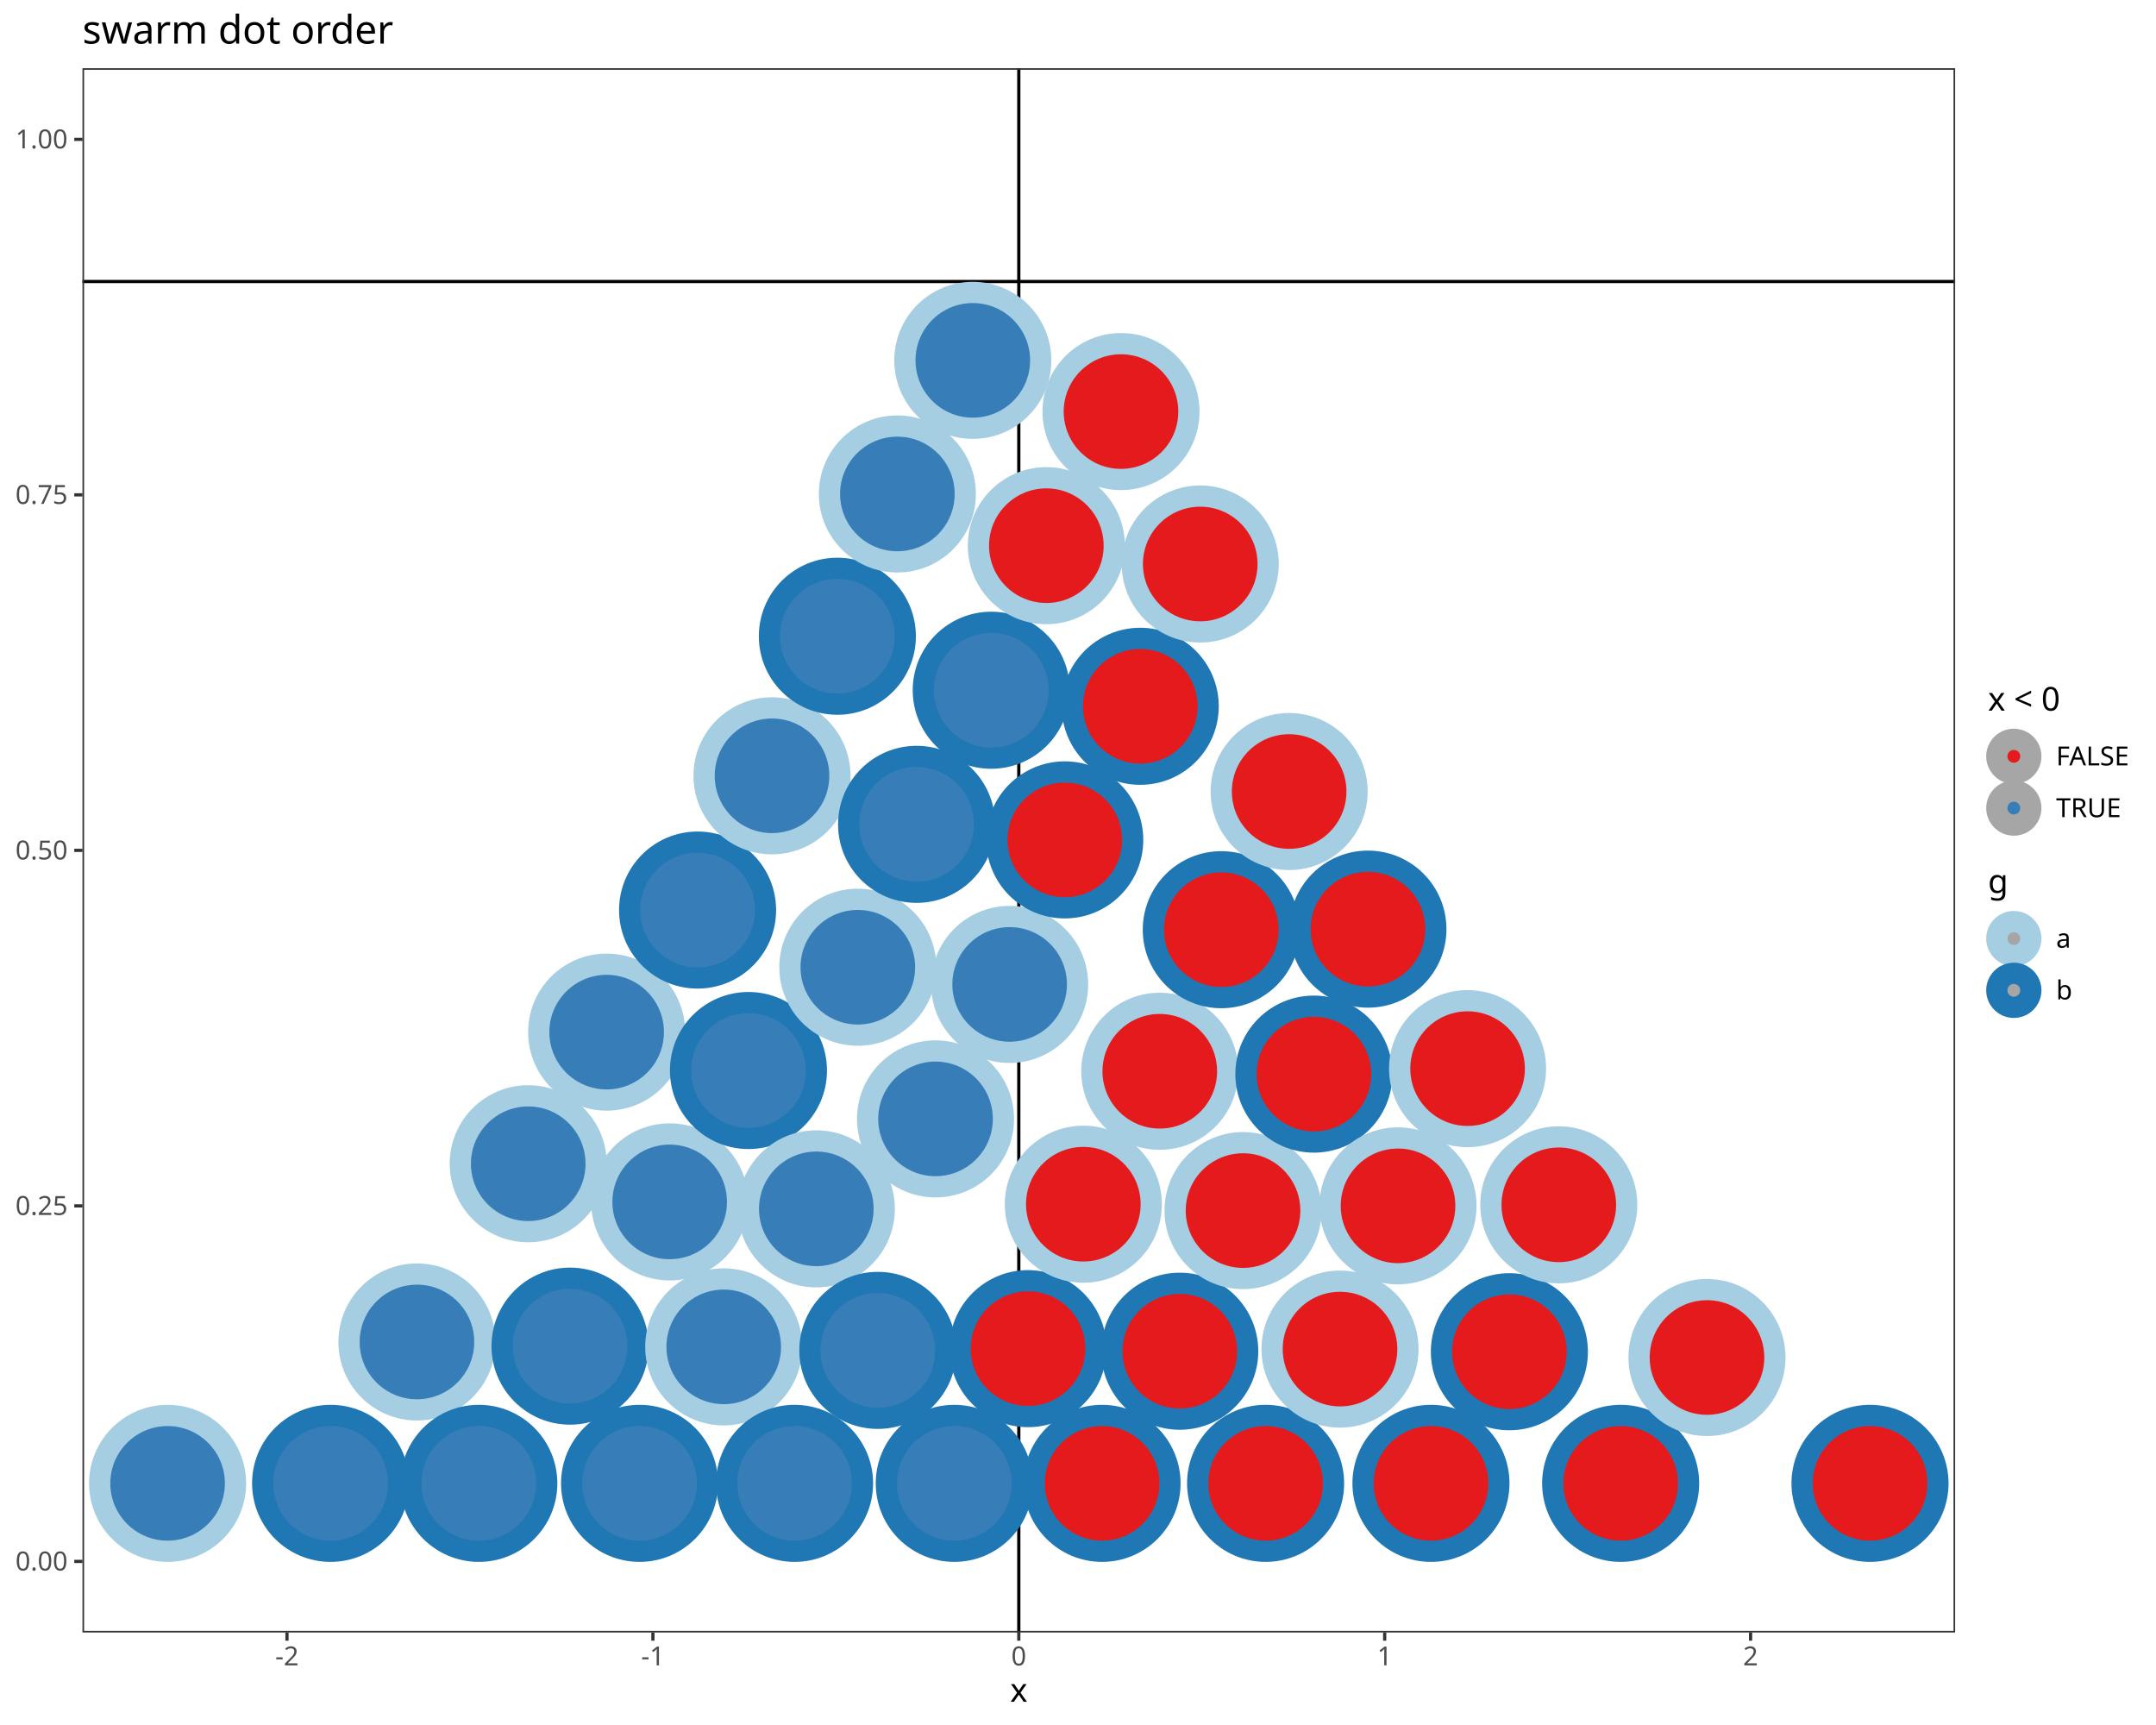
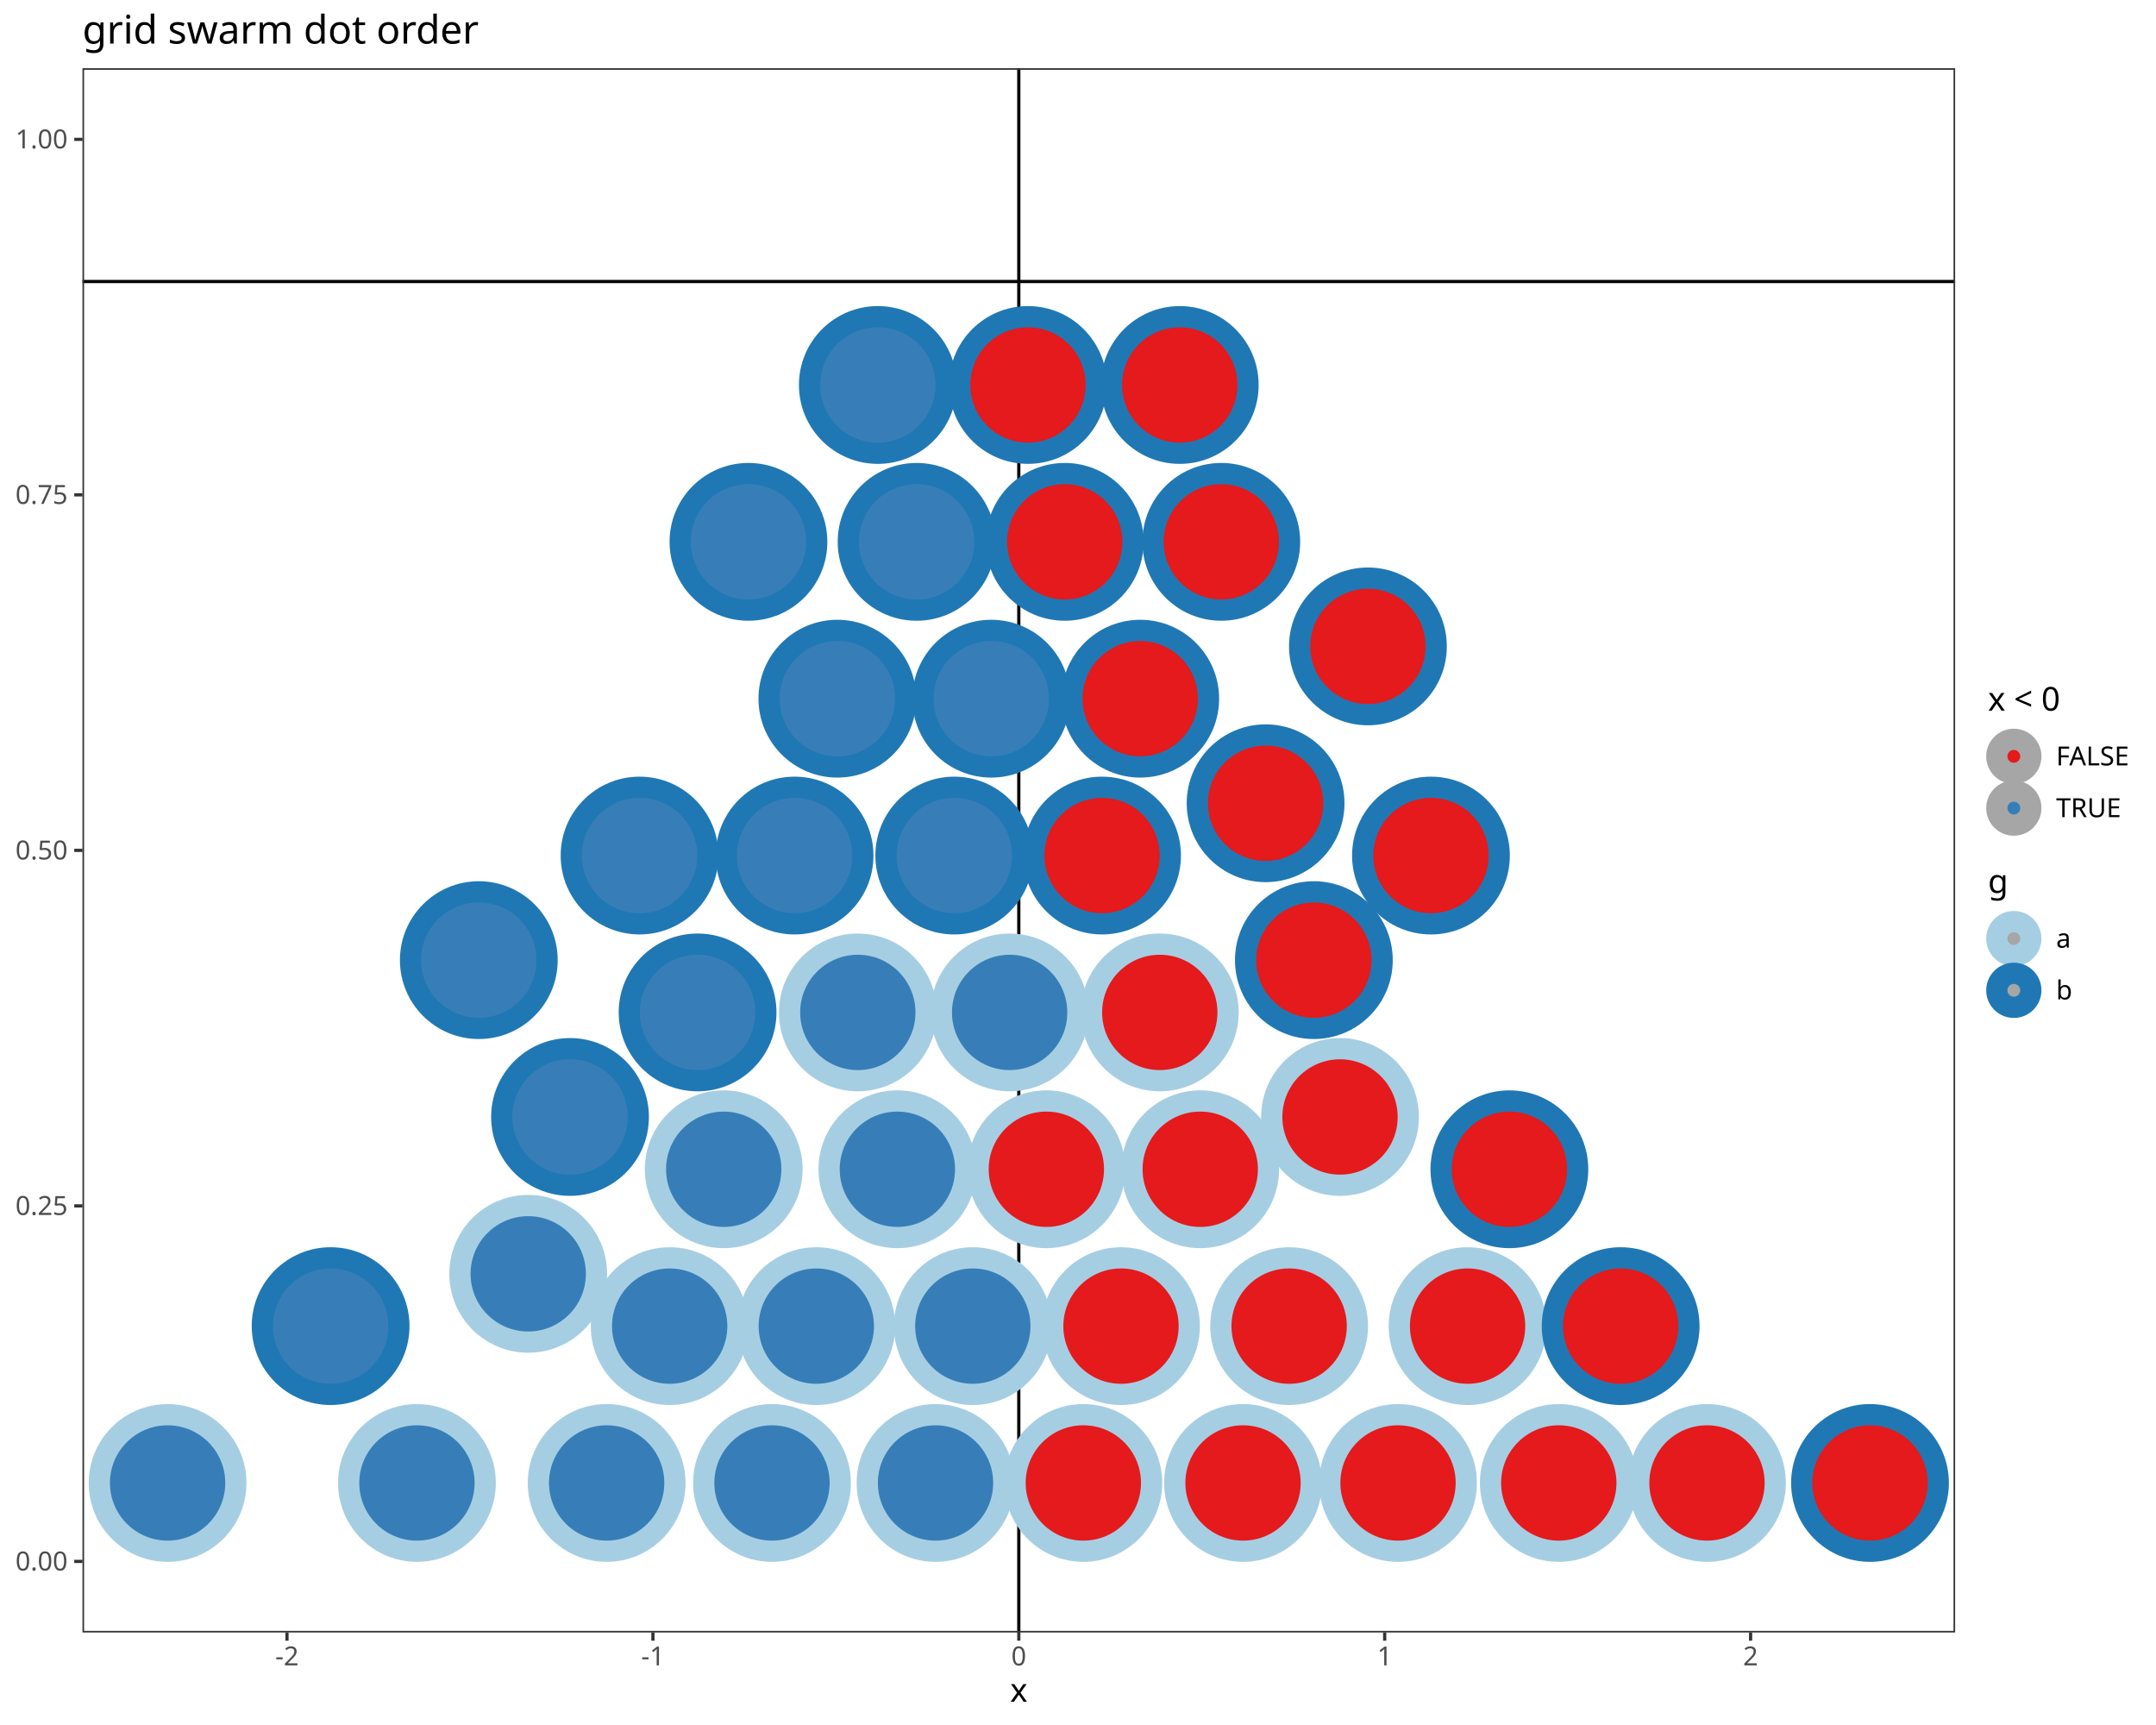
<svg xmlns="http://www.w3.org/2000/svg" class="svglite" data-engine-version="2.0" width="720.00pt" height="576.00pt" viewBox="0 0 720.00 576.00">
  <defs>
    <style type="text/css">
    .svglite line, .svglite polyline, .svglite polygon, .svglite path, .svglite rect, .svglite circle {
      fill: none;
      stroke: #000000;
      stroke-linecap: round;
      stroke-linejoin: round;
      stroke-miterlimit: 10.00;
    }
  </style>
  </defs>
  <rect width="100%" height="100%" style="stroke: none; fill: #FFFFFF;" />
  <defs>
    <clipPath id="cpMC4wMHw3MjAuMDB8MC4wMHw1NzYuMDA=">
      <rect x="0.00" y="0.00" width="720.00" height="576.00" />
    </clipPath>
  </defs>
  <g clip-path="url(#cpMC4wMHw3MjAuMDB8MC4wMHw1NzYuMDA=)">
    <rect x="0" y="0.00" width="720.00" height="576.00" style="stroke-width: 1.07; stroke: #FFFFFF; fill: #FFFFFF;" />
  </g>
  <defs>
    <clipPath id="cpMjcuNTR8NjUyLjkyfDIyLjc4fDU0NS4xMQ==">
      <rect x="27.54" y="22.78" width="625.38" height="522.33" />
    </clipPath>
  </defs>
  <g clip-path="url(#cpMjcuNTR8NjUyLjkyfDIyLjc4fDU0NS4xMQ==)">
    <rect x="27.54" y="22.78" width="625.38" height="522.33" style="stroke-width: 1.07; stroke: none; fill: #FFFFFF;" />
    <line x1="27.54" y1="94.01" x2="652.92" y2="94.01" style="stroke-width: 1.07; stroke-linecap: butt;" />
    <line x1="340.23" y1="545.11" x2="340.23" y2="22.78" style="stroke-width: 1.07; stroke-linecap: butt;" />
-     <circle cx="55.97" cy="495.31" r="22.68" style="stroke-width: 7.09; stroke: #A6CEE3; fill: #377EB8;" />
-     <circle cx="110.41" cy="495.31" r="22.68" style="stroke-width: 7.09; stroke: #1F78B4; fill: #377EB8;" />
-     <circle cx="139.24" cy="448.10" r="22.68" style="stroke-width: 7.09; stroke: #A6CEE3; fill: #377EB8;" />
-     <circle cx="159.90" cy="495.31" r="22.68" style="stroke-width: 7.09; stroke: #1F78B4; fill: #377EB8;" />
-     <circle cx="176.40" cy="388.59" r="22.68" style="stroke-width: 7.09; stroke: #A6CEE3; fill: #377EB8;" />
-     <circle cx="190.36" cy="449.49" r="22.68" style="stroke-width: 7.09; stroke: #1F78B4; fill: #377EB8;" />
-     <circle cx="202.59" cy="344.64" r="22.68" style="stroke-width: 7.09; stroke: #A6CEE3; fill: #377EB8;" />
-     <circle cx="213.58" cy="495.31" r="22.68" style="stroke-width: 7.09; stroke: #1F78B4; fill: #377EB8;" />
-     <circle cx="223.64" cy="401.33" r="22.68" style="stroke-width: 7.09; stroke: #A6CEE3; fill: #377EB8;" />
-     <circle cx="232.96" cy="303.88" r="22.68" style="stroke-width: 7.09; stroke: #1F78B4; fill: #377EB8;" />
-     <circle cx="241.69" cy="449.74" r="22.68" style="stroke-width: 7.09; stroke: #A6CEE3; fill: #377EB8;" />
-     <circle cx="249.95" cy="357.46" r="22.68" style="stroke-width: 7.09; stroke: #1F78B4; fill: #377EB8;" />
-     <circle cx="257.81" cy="259.05" r="22.68" style="stroke-width: 7.09; stroke: #A6CEE3; fill: #377EB8;" />
-     <circle cx="265.35" cy="495.31" r="22.68" style="stroke-width: 7.09; stroke: #1F78B4; fill: #377EB8;" />
-     <circle cx="272.61" cy="403.65" r="22.68" style="stroke-width: 7.09; stroke: #A6CEE3; fill: #377EB8;" />
-     <circle cx="279.64" cy="212.45" r="22.68" style="stroke-width: 7.09; stroke: #1F78B4; fill: #377EB8;" />
-     <circle cx="286.47" cy="322.97" r="22.68" style="stroke-width: 7.09; stroke: #A6CEE3; fill: #377EB8;" />
-     <circle cx="293.15" cy="450.91" r="22.68" style="stroke-width: 7.09; stroke: #1F78B4; fill: #377EB8;" />
-     <circle cx="299.68" cy="164.94" r="22.68" style="stroke-width: 7.09; stroke: #A6CEE3; fill: #377EB8;" />
-     <circle cx="306.10" cy="275.26" r="22.68" style="stroke-width: 7.09; stroke: #1F78B4; fill: #377EB8;" />
-     <circle cx="312.42" cy="373.61" r="22.68" style="stroke-width: 7.09; stroke: #A6CEE3; fill: #377EB8;" />
-     <circle cx="318.68" cy="495.31" r="22.68" style="stroke-width: 7.09; stroke: #1F78B4; fill: #377EB8;" />
-     <circle cx="324.87" cy="120.33" r="22.68" style="stroke-width: 7.09; stroke: #A6CEE3; fill: #377EB8;" />
-     <circle cx="331.03" cy="230.48" r="22.68" style="stroke-width: 7.09; stroke: #1F78B4; fill: #377EB8;" />
-     <circle cx="337.17" cy="328.71" r="22.68" style="stroke-width: 7.09; stroke: #A6CEE3; fill: #377EB8;" />
-     <circle cx="343.29" cy="450.33" r="22.68" style="stroke-width: 7.09; stroke: #1F78B4; fill: #E41A1C;" />
-     <circle cx="349.43" cy="182.21" r="22.68" style="stroke-width: 7.09; stroke: #A6CEE3; fill: #E41A1C;" />
-     <circle cx="355.58" cy="280.45" r="22.68" style="stroke-width: 7.09; stroke: #1F78B4; fill: #E41A1C;" />
-     <circle cx="361.78" cy="402.10" r="22.68" style="stroke-width: 7.09; stroke: #A6CEE3; fill: #E41A1C;" />
-     <circle cx="368.03" cy="495.31" r="22.68" style="stroke-width: 7.09; stroke: #1F78B4; fill: #E41A1C;" />
-     <circle cx="374.36" cy="137.43" r="22.68" style="stroke-width: 7.09; stroke: #A6CEE3; fill: #E41A1C;" />
-     <circle cx="380.78" cy="235.84" r="22.68" style="stroke-width: 7.09; stroke: #1F78B4; fill: #E41A1C;" />
-     <circle cx="387.31" cy="357.71" r="22.68" style="stroke-width: 7.09; stroke: #A6CEE3; fill: #E41A1C;" />
-     <circle cx="393.98" cy="451.19" r="22.68" style="stroke-width: 7.09; stroke: #1F78B4; fill: #E41A1C;" />
-     <circle cx="400.82" cy="188.33" r="22.68" style="stroke-width: 7.09; stroke: #A6CEE3; fill: #E41A1C;" />
-     <circle cx="407.85" cy="310.44" r="22.68" style="stroke-width: 7.09; stroke: #1F78B4; fill: #E41A1C;" />
-     <circle cx="415.11" cy="404.23" r="22.68" style="stroke-width: 7.09; stroke: #A6CEE3; fill: #E41A1C;" />
-     <circle cx="422.65" cy="495.31" r="22.68" style="stroke-width: 7.09; stroke: #1F78B4; fill: #E41A1C;" />
-     <circle cx="430.51" cy="264.30" r="22.68" style="stroke-width: 7.09; stroke: #A6CEE3; fill: #E41A1C;" />
-     <circle cx="438.77" cy="358.66" r="22.68" style="stroke-width: 7.09; stroke: #1F78B4; fill: #E41A1C;" />
-     <circle cx="447.50" cy="450.48" r="22.68" style="stroke-width: 7.09; stroke: #A6CEE3; fill: #E41A1C;" />
-     <circle cx="456.82" cy="310.25" r="22.68" style="stroke-width: 7.09; stroke: #1F78B4; fill: #E41A1C;" />
-     <circle cx="466.87" cy="402.65" r="22.68" style="stroke-width: 7.09; stroke: #A6CEE3; fill: #E41A1C;" />
-     <circle cx="477.87" cy="495.31" r="22.68" style="stroke-width: 7.09; stroke: #1F78B4; fill: #E41A1C;" />
-     <circle cx="490.10" cy="356.83" r="22.68" style="stroke-width: 7.09; stroke: #A6CEE3; fill: #E41A1C;" />
-     <circle cx="504.06" cy="451.36" r="22.68" style="stroke-width: 7.09; stroke: #1F78B4; fill: #E41A1C;" />
-     <circle cx="520.56" cy="402.31" r="22.68" style="stroke-width: 7.09; stroke: #A6CEE3; fill: #E41A1C;" />
-     <circle cx="541.22" cy="495.31" r="22.68" style="stroke-width: 7.09; stroke: #1F78B4; fill: #E41A1C;" />
-     <circle cx="570.05" cy="453.29" r="22.68" style="stroke-width: 7.09; stroke: #A6CEE3; fill: #E41A1C;" />
-     <circle cx="624.49" cy="495.31" r="22.68" style="stroke-width: 7.09; stroke: #1F78B4; fill: #E41A1C;" />
+     <circle cx="55.97" cy="495.18" r="22.80" style="stroke-width: 7.09; stroke: #A6CEE3; fill: #377EB8;" />
+     <circle cx="110.41" cy="442.81" r="22.80" style="stroke-width: 7.09; stroke: #1F78B4; fill: #377EB8;" />
+     <circle cx="139.24" cy="495.18" r="22.80" style="stroke-width: 7.09; stroke: #A6CEE3; fill: #377EB8;" />
+     <circle cx="159.90" cy="320.60" r="22.80" style="stroke-width: 7.09; stroke: #1F78B4; fill: #377EB8;" />
+     <circle cx="176.40" cy="425.35" r="22.80" style="stroke-width: 7.09; stroke: #A6CEE3; fill: #377EB8;" />
+     <circle cx="190.36" cy="372.97" r="22.80" style="stroke-width: 7.09; stroke: #1F78B4; fill: #377EB8;" />
+     <circle cx="202.59" cy="495.18" r="22.80" style="stroke-width: 7.09; stroke: #A6CEE3; fill: #377EB8;" />
+     <circle cx="213.58" cy="285.68" r="22.80" style="stroke-width: 7.09; stroke: #1F78B4; fill: #377EB8;" />
+     <circle cx="223.64" cy="442.81" r="22.80" style="stroke-width: 7.09; stroke: #A6CEE3; fill: #377EB8;" />
+     <circle cx="232.96" cy="338.06" r="22.80" style="stroke-width: 7.09; stroke: #1F78B4; fill: #377EB8;" />
+     <circle cx="241.69" cy="390.43" r="22.80" style="stroke-width: 7.09; stroke: #A6CEE3; fill: #377EB8;" />
+     <circle cx="249.95" cy="180.93" r="22.80" style="stroke-width: 7.09; stroke: #1F78B4; fill: #377EB8;" />
+     <circle cx="257.81" cy="495.18" r="22.80" style="stroke-width: 7.09; stroke: #A6CEE3; fill: #377EB8;" />
+     <circle cx="265.35" cy="285.68" r="22.80" style="stroke-width: 7.09; stroke: #1F78B4; fill: #377EB8;" />
+     <circle cx="272.61" cy="442.81" r="22.80" style="stroke-width: 7.09; stroke: #A6CEE3; fill: #377EB8;" />
+     <circle cx="279.64" cy="233.30" r="22.80" style="stroke-width: 7.09; stroke: #1F78B4; fill: #377EB8;" />
+     <circle cx="286.47" cy="338.06" r="22.80" style="stroke-width: 7.09; stroke: #A6CEE3; fill: #377EB8;" />
+     <circle cx="293.15" cy="128.55" r="22.80" style="stroke-width: 7.09; stroke: #1F78B4; fill: #377EB8;" />
+     <circle cx="299.68" cy="390.43" r="22.80" style="stroke-width: 7.09; stroke: #A6CEE3; fill: #377EB8;" />
+     <circle cx="306.10" cy="180.93" r="22.80" style="stroke-width: 7.09; stroke: #1F78B4; fill: #377EB8;" />
+     <circle cx="312.42" cy="495.18" r="22.80" style="stroke-width: 7.09; stroke: #A6CEE3; fill: #377EB8;" />
+     <circle cx="318.68" cy="285.68" r="22.80" style="stroke-width: 7.09; stroke: #1F78B4; fill: #377EB8;" />
+     <circle cx="324.87" cy="442.81" r="22.80" style="stroke-width: 7.09; stroke: #A6CEE3; fill: #377EB8;" />
+     <circle cx="331.03" cy="233.30" r="22.80" style="stroke-width: 7.09; stroke: #1F78B4; fill: #377EB8;" />
+     <circle cx="337.17" cy="338.06" r="22.80" style="stroke-width: 7.09; stroke: #A6CEE3; fill: #377EB8;" />
+     <circle cx="343.29" cy="128.55" r="22.80" style="stroke-width: 7.09; stroke: #1F78B4; fill: #E41A1C;" />
+     <circle cx="349.43" cy="390.43" r="22.80" style="stroke-width: 7.09; stroke: #A6CEE3; fill: #E41A1C;" />
+     <circle cx="355.58" cy="180.93" r="22.80" style="stroke-width: 7.09; stroke: #1F78B4; fill: #E41A1C;" />
+     <circle cx="361.78" cy="495.18" r="22.80" style="stroke-width: 7.09; stroke: #A6CEE3; fill: #E41A1C;" />
+     <circle cx="368.03" cy="285.68" r="22.80" style="stroke-width: 7.09; stroke: #1F78B4; fill: #E41A1C;" />
+     <circle cx="374.36" cy="442.81" r="22.80" style="stroke-width: 7.09; stroke: #A6CEE3; fill: #E41A1C;" />
+     <circle cx="380.78" cy="233.30" r="22.80" style="stroke-width: 7.09; stroke: #1F78B4; fill: #E41A1C;" />
+     <circle cx="387.31" cy="338.06" r="22.80" style="stroke-width: 7.09; stroke: #A6CEE3; fill: #E41A1C;" />
+     <circle cx="393.98" cy="128.55" r="22.80" style="stroke-width: 7.09; stroke: #1F78B4; fill: #E41A1C;" />
+     <circle cx="400.82" cy="390.43" r="22.80" style="stroke-width: 7.09; stroke: #A6CEE3; fill: #E41A1C;" />
+     <circle cx="407.85" cy="180.93" r="22.80" style="stroke-width: 7.09; stroke: #1F78B4; fill: #E41A1C;" />
+     <circle cx="415.11" cy="495.18" r="22.80" style="stroke-width: 7.09; stroke: #A6CEE3; fill: #E41A1C;" />
+     <circle cx="422.65" cy="268.22" r="22.80" style="stroke-width: 7.09; stroke: #1F78B4; fill: #E41A1C;" />
+     <circle cx="430.51" cy="442.81" r="22.80" style="stroke-width: 7.09; stroke: #A6CEE3; fill: #E41A1C;" />
+     <circle cx="438.77" cy="320.60" r="22.80" style="stroke-width: 7.09; stroke: #1F78B4; fill: #E41A1C;" />
+     <circle cx="447.50" cy="372.97" r="22.80" style="stroke-width: 7.09; stroke: #A6CEE3; fill: #E41A1C;" />
+     <circle cx="456.82" cy="215.84" r="22.80" style="stroke-width: 7.09; stroke: #1F78B4; fill: #E41A1C;" />
+     <circle cx="466.87" cy="495.18" r="22.80" style="stroke-width: 7.09; stroke: #A6CEE3; fill: #E41A1C;" />
+     <circle cx="477.87" cy="285.68" r="22.80" style="stroke-width: 7.09; stroke: #1F78B4; fill: #E41A1C;" />
+     <circle cx="490.10" cy="442.81" r="22.80" style="stroke-width: 7.09; stroke: #A6CEE3; fill: #E41A1C;" />
+     <circle cx="504.06" cy="390.43" r="22.80" style="stroke-width: 7.09; stroke: #1F78B4; fill: #E41A1C;" />
+     <circle cx="520.56" cy="495.18" r="22.80" style="stroke-width: 7.09; stroke: #A6CEE3; fill: #E41A1C;" />
+     <circle cx="541.22" cy="442.81" r="22.80" style="stroke-width: 7.09; stroke: #1F78B4; fill: #E41A1C;" />
+     <circle cx="570.05" cy="495.18" r="22.80" style="stroke-width: 7.09; stroke: #A6CEE3; fill: #E41A1C;" />
+     <circle cx="624.49" cy="495.18" r="22.80" style="stroke-width: 7.09; stroke: #1F78B4; fill: #E41A1C;" />
    <rect x="27.54" y="22.78" width="625.38" height="522.33" style="stroke-width: 1.07; stroke: #333333;" />
  </g>
  <g clip-path="url(#cpMC4wMHw3MjAuMDB8MC4wMHw1NzYuMDA=)">
    <text x="22.61" y="524.40" text-anchor="end" style="font-size: 8.80px; fill: #4D4D4D; font-family: sans;" textLength="17.13px" lengthAdjust="spacingAndGlyphs">0.00</text>
    <text x="22.61" y="405.69" text-anchor="end" style="font-size: 8.80px; fill: #4D4D4D; font-family: sans;" textLength="17.13px" lengthAdjust="spacingAndGlyphs">0.25</text>
    <text x="22.61" y="286.98" text-anchor="end" style="font-size: 8.80px; fill: #4D4D4D; font-family: sans;" textLength="17.13px" lengthAdjust="spacingAndGlyphs">0.50</text>
    <text x="22.61" y="168.26" text-anchor="end" style="font-size: 8.80px; fill: #4D4D4D; font-family: sans;" textLength="17.13px" lengthAdjust="spacingAndGlyphs">0.75</text>
    <text x="22.61" y="49.55" text-anchor="end" style="font-size: 8.80px; fill: #4D4D4D; font-family: sans;" textLength="17.13px" lengthAdjust="spacingAndGlyphs">1.00</text>
    <polyline points="24.80,521.37 27.54,521.37 " style="stroke-width: 1.07; stroke: #333333; stroke-linecap: butt;" />
    <polyline points="24.80,402.66 27.54,402.66 " style="stroke-width: 1.07; stroke: #333333; stroke-linecap: butt;" />
    <polyline points="24.80,283.95 27.54,283.95 " style="stroke-width: 1.07; stroke: #333333; stroke-linecap: butt;" />
    <polyline points="24.80,165.24 27.54,165.24 " style="stroke-width: 1.07; stroke: #333333; stroke-linecap: butt;" />
    <polyline points="24.80,46.53 27.54,46.53 " style="stroke-width: 1.07; stroke: #333333; stroke-linecap: butt;" />
    <polyline points="95.84,547.85 95.84,545.11 " style="stroke-width: 1.07; stroke: #333333; stroke-linecap: butt;" />
    <polyline points="218.04,547.85 218.04,545.11 " style="stroke-width: 1.07; stroke: #333333; stroke-linecap: butt;" />
    <polyline points="340.23,547.85 340.23,545.11 " style="stroke-width: 1.07; stroke: #333333; stroke-linecap: butt;" />
    <polyline points="462.42,547.85 462.42,545.11 " style="stroke-width: 1.07; stroke: #333333; stroke-linecap: butt;" />
    <polyline points="584.61,547.85 584.61,545.11 " style="stroke-width: 1.07; stroke: #333333; stroke-linecap: butt;" />
    <text x="95.84" y="556.10" text-anchor="middle" style="font-size: 8.80px; fill: #4D4D4D; font-family: sans;" textLength="7.82px" lengthAdjust="spacingAndGlyphs">-2</text>
    <text x="218.04" y="556.10" text-anchor="middle" style="font-size: 8.80px; fill: #4D4D4D; font-family: sans;" textLength="7.82px" lengthAdjust="spacingAndGlyphs">-1</text>
    <text x="340.23" y="556.10" text-anchor="middle" style="font-size: 8.80px; fill: #4D4D4D; font-family: sans;" textLength="4.89px" lengthAdjust="spacingAndGlyphs">0</text>
    <text x="462.42" y="556.10" text-anchor="middle" style="font-size: 8.80px; fill: #4D4D4D; font-family: sans;" textLength="4.89px" lengthAdjust="spacingAndGlyphs">1</text>
    <text x="584.61" y="556.10" text-anchor="middle" style="font-size: 8.80px; fill: #4D4D4D; font-family: sans;" textLength="4.89px" lengthAdjust="spacingAndGlyphs">2</text>
    <text x="340.23" y="568.24" text-anchor="middle" style="font-size: 11.00px; font-family: sans;" textLength="5.50px" lengthAdjust="spacingAndGlyphs">x</text>
    <rect x="663.88" y="228.58" width="50.64" height="49.89" style="stroke-width: 1.07; stroke: none; fill: #FFFFFF;" />
    <text x="663.88" y="237.29" style="font-size: 11.00px; font-family: sans;" textLength="24.16px" lengthAdjust="spacingAndGlyphs">x &lt; 0</text>
    <rect x="663.88" y="243.91" width="17.28" height="17.28" style="stroke-width: 1.07; stroke: none; fill: #FFFFFF;" />
    <circle cx="672.52" cy="252.55" r="5.68" style="stroke-width: 7.09; stroke: #A6A6A6; fill: #E41A1C;" />
    <rect x="663.88" y="261.19" width="17.28" height="17.28" style="stroke-width: 1.07; stroke: none; fill: #FFFFFF;" />
    <circle cx="672.52" cy="269.83" r="5.68" style="stroke-width: 7.09; stroke: #A6A6A6; fill: #377EB8;" />
    <text x="686.64" y="255.58" style="font-size: 8.80px; font-family: sans;" textLength="27.88px" lengthAdjust="spacingAndGlyphs">FALSE</text>
    <text x="686.64" y="272.86" style="font-size: 8.80px; font-family: sans;" textLength="23.96px" lengthAdjust="spacingAndGlyphs">TRUE</text>
    <rect x="663.88" y="289.43" width="27.65" height="49.89" style="stroke-width: 1.07; stroke: none; fill: #FFFFFF;" />
    <text x="663.88" y="298.14" style="font-size: 11.00px; font-family: sans;" textLength="6.12px" lengthAdjust="spacingAndGlyphs">g</text>
    <rect x="663.88" y="304.76" width="17.28" height="17.28" style="stroke-width: 1.07; stroke: none; fill: #FFFFFF;" />
    <circle cx="672.52" cy="313.40" r="5.68" style="stroke-width: 7.09; stroke: #A6CEE3; fill: #A6A6A6;" />
    <rect x="663.88" y="322.04" width="17.28" height="17.28" style="stroke-width: 1.07; stroke: none; fill: #FFFFFF;" />
    <circle cx="672.52" cy="330.68" r="5.68" style="stroke-width: 7.09; stroke: #1F78B4; fill: #A6A6A6;" />
    <text x="686.64" y="316.43" style="font-size: 8.80px; font-family: sans;" textLength="4.89px" lengthAdjust="spacingAndGlyphs">a</text>
    <text x="686.64" y="333.71" style="font-size: 8.80px; font-family: sans;" textLength="4.89px" lengthAdjust="spacingAndGlyphs">b</text>
-     <text x="27.54" y="14.56" style="font-size: 13.20px; font-family: sans;" textLength="95.38px" lengthAdjust="spacingAndGlyphs">swarm dot order</text>
+     <text x="27.54" y="14.56" style="font-size: 13.20px; font-family: sans;" textLength="121.06px" lengthAdjust="spacingAndGlyphs">grid swarm dot order</text>
  </g>
</svg>
